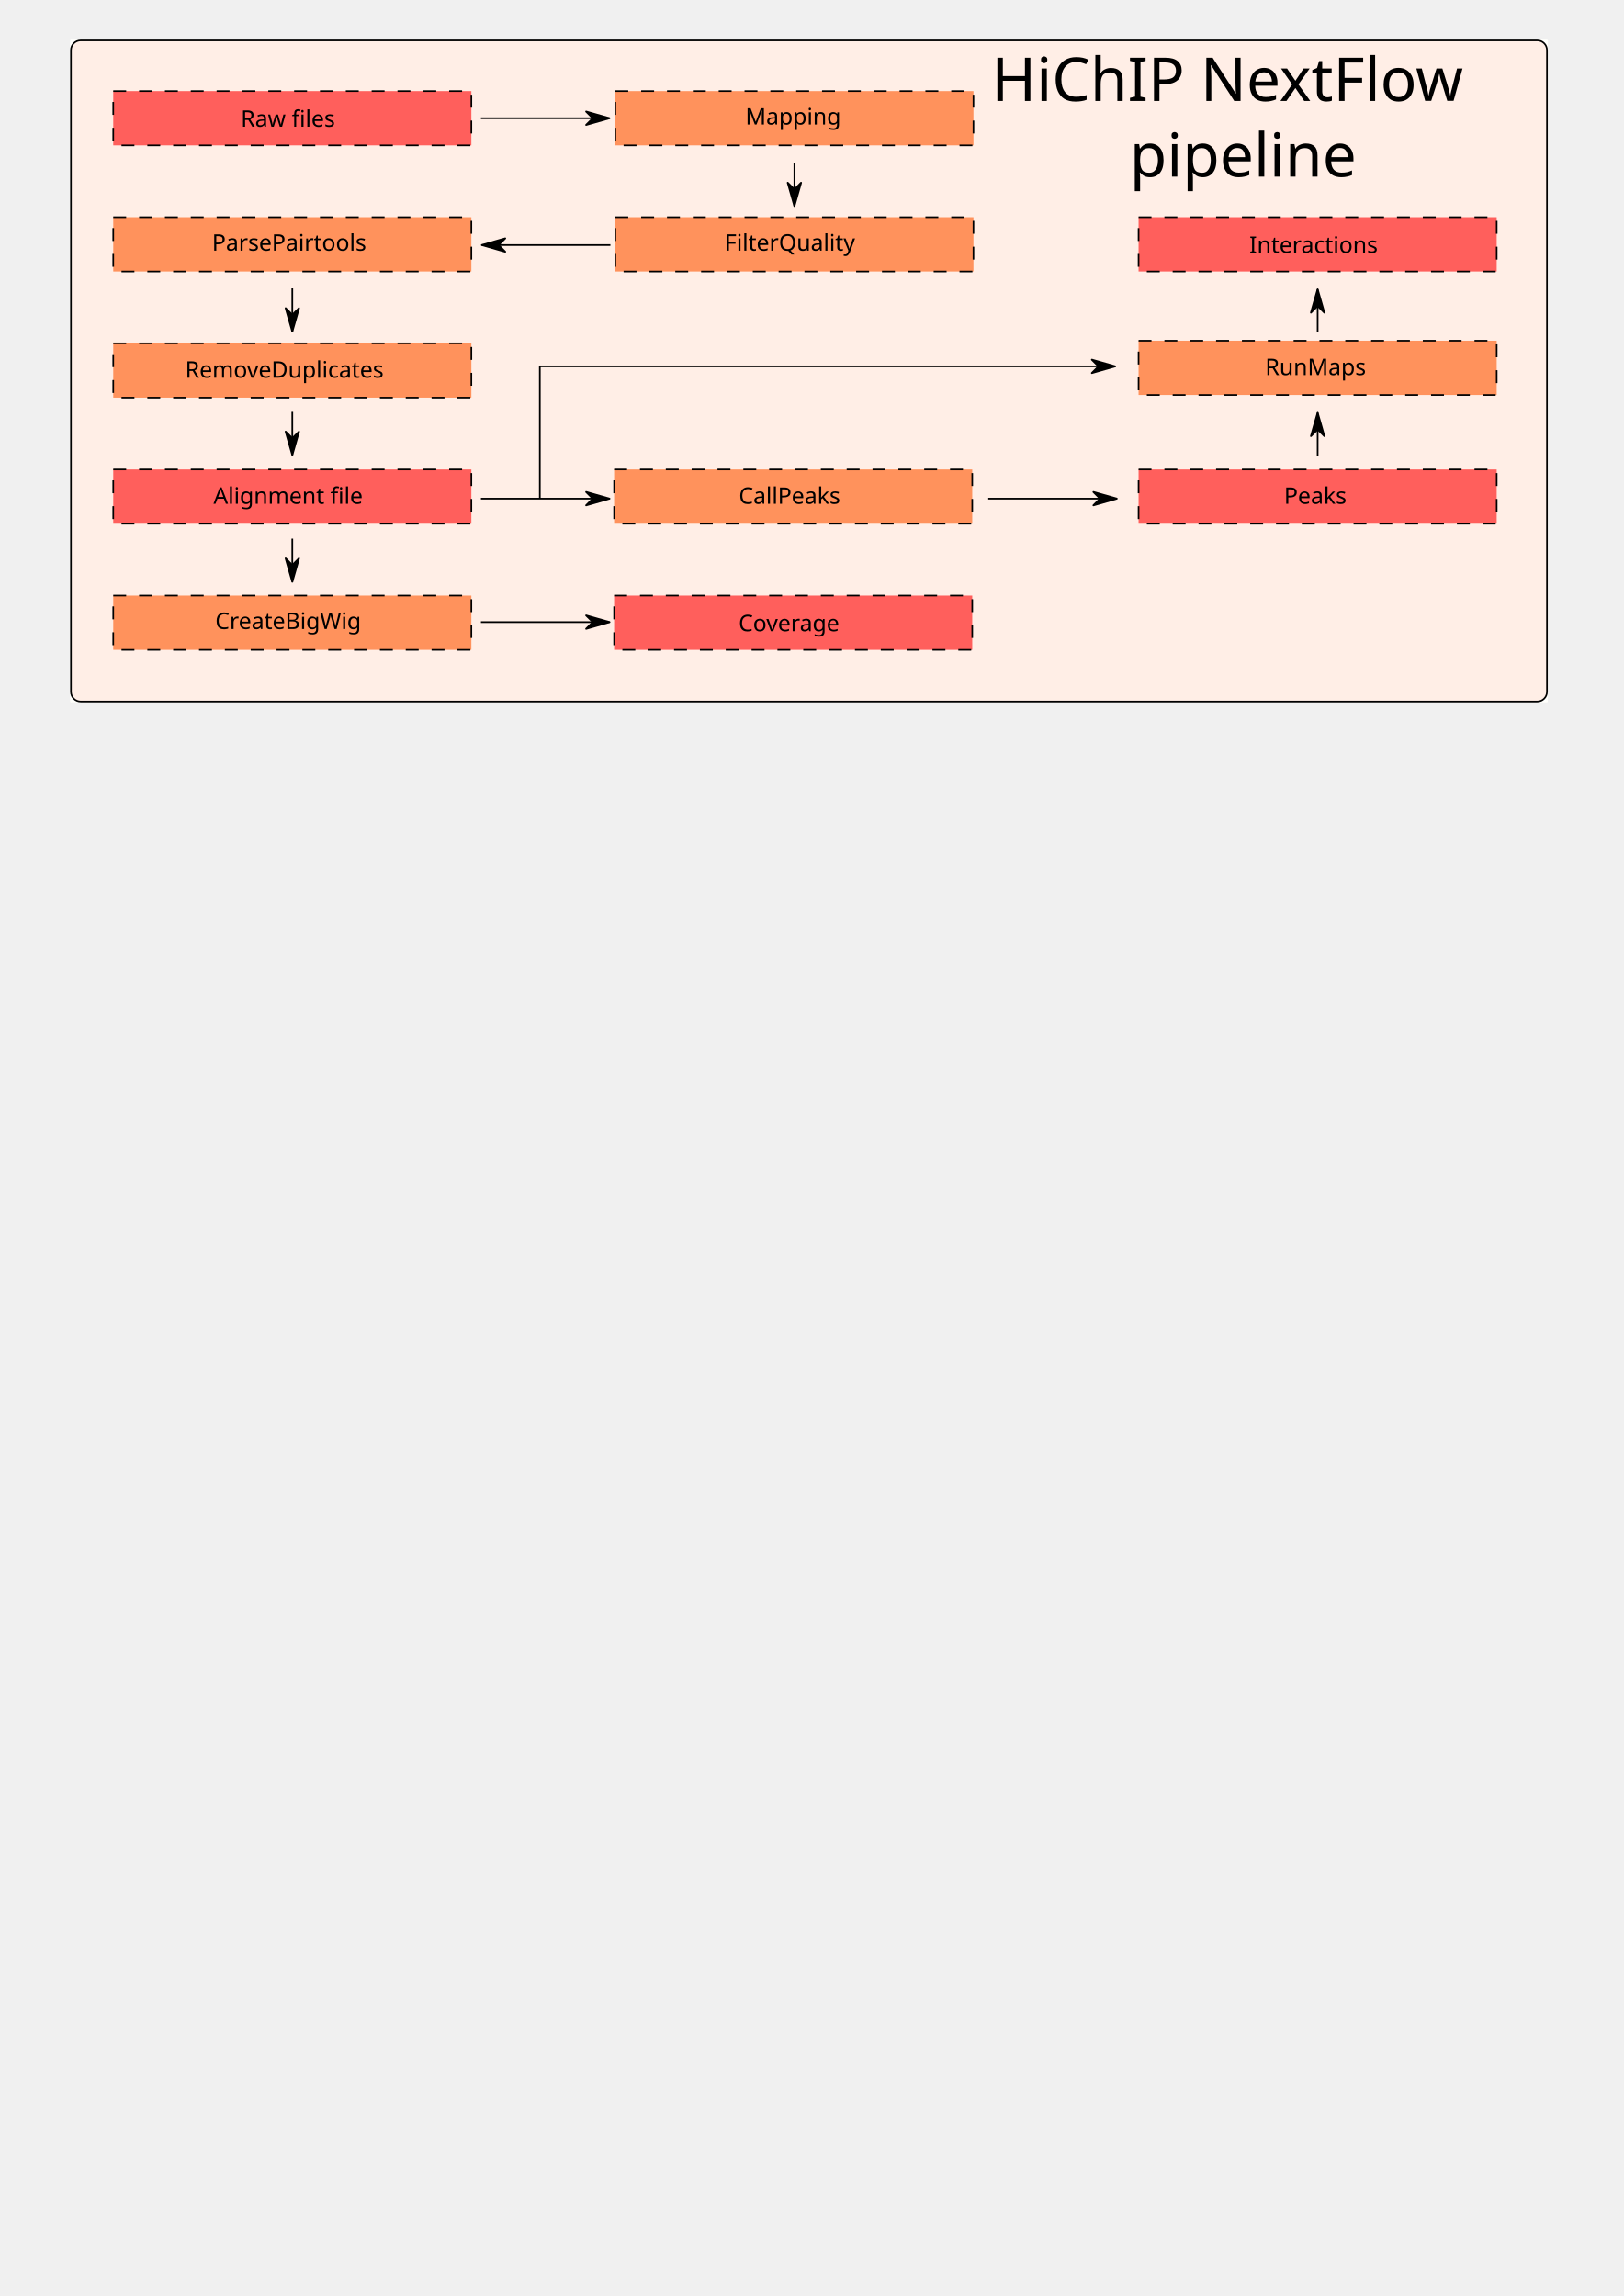
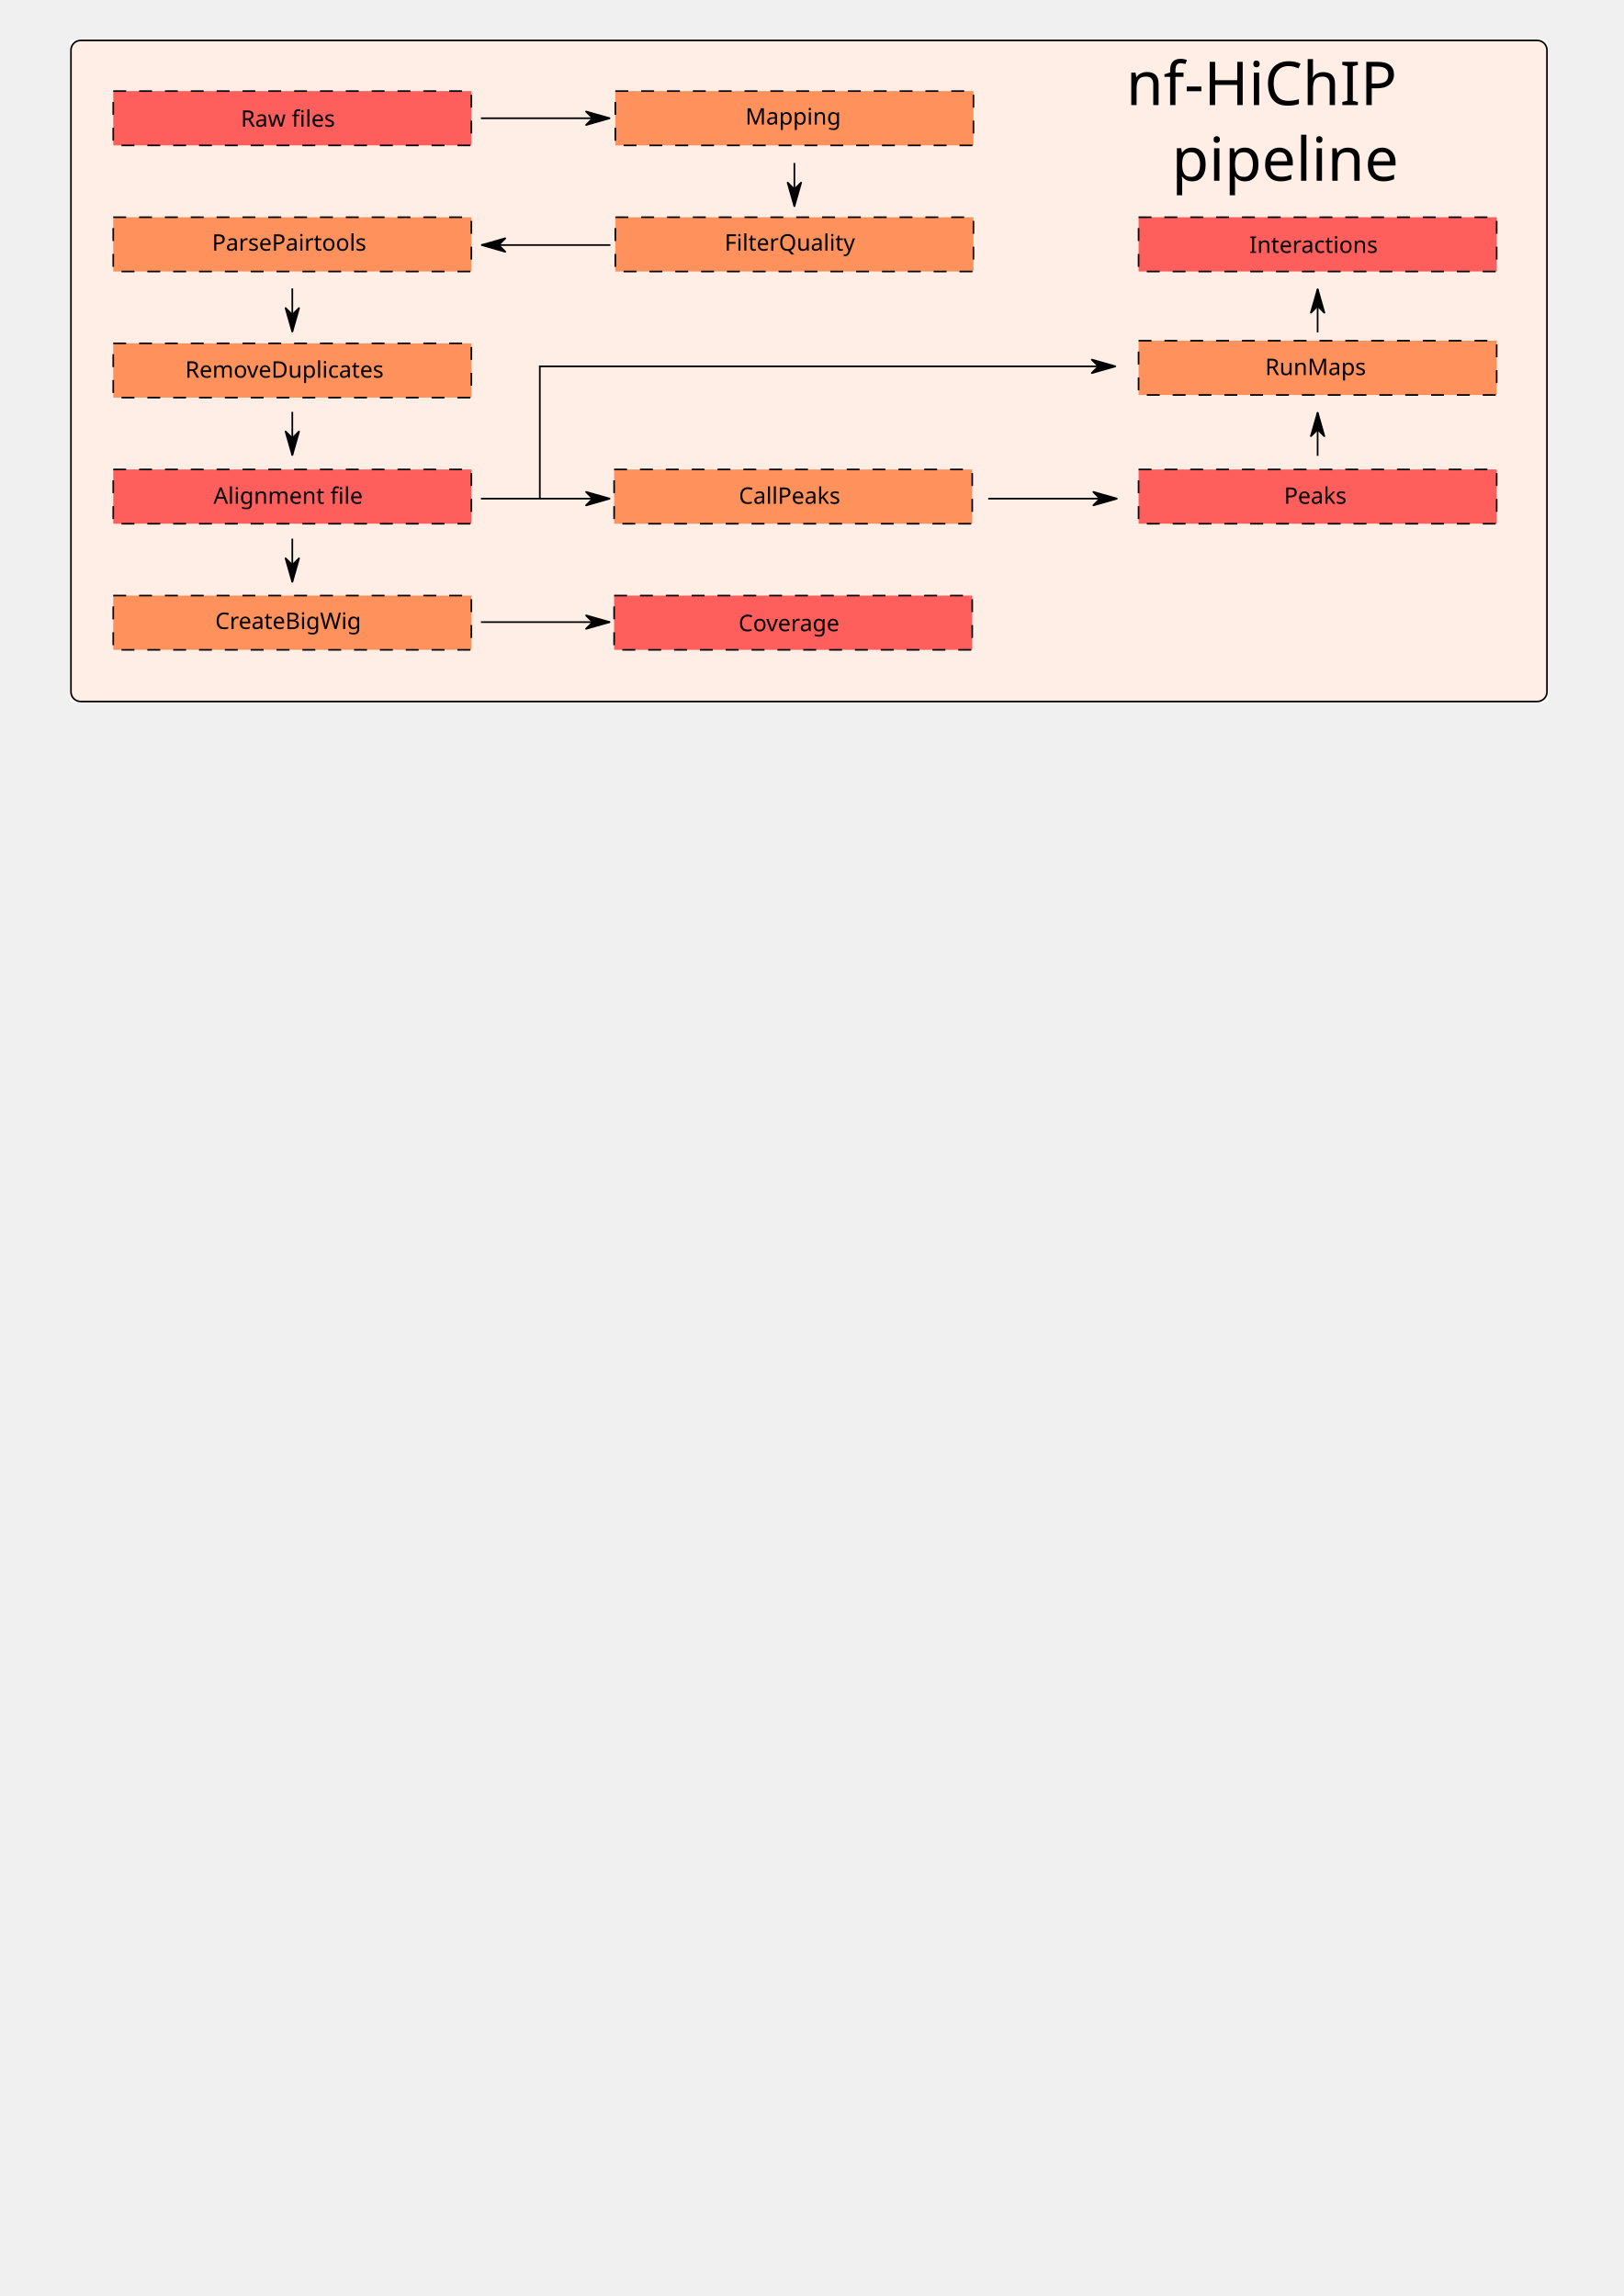
<svg xmlns="http://www.w3.org/2000/svg" width="210mm" height="297mm" viewBox="0 0 210 297" version="1.1" id="svg8">
  <defs id="defs2">
    <rect x="-6.476" y="448.197" width="408.731" height="121.263" id="rect14565" />
    <marker orient="auto" refY="0.0" refX="0.0" id="marker7110" style="overflow:visible;">
      <path id="path7108" d="M 0.0,0.0 L 5.0,-5.0 L -12.5,0.0 L 5.0,5.0 L 0.0,0.0 z " style="fill-rule:evenodd;stroke:#000000;stroke-width:1pt;stroke-opacity:1;fill:#000000;fill-opacity:1" transform="scale(0.8) rotate(180) translate(12.5,0)" />
    </marker>
    <rect id="rect44225" height="137.961" width="141.741" y="-69.359" x="-82.21" />
    <marker style="overflow:visible;" id="marker43541" refX="0.0" refY="0.0" orient="auto">
      <path transform="scale(0.8) rotate(180) translate(12.5,0)" style="fill-rule:evenodd;stroke:#000000;stroke-width:1pt;stroke-opacity:1;fill:#000000;fill-opacity:1" d="M 0.0,0.0 L 5.0,-5.0 L -12.5,0.0 L 5.0,5.0 L 0.0,0.0 z " id="path43539" />
    </marker>
    <marker style="overflow:visible;" id="marker42557" refX="0.0" refY="0.0" orient="auto">
      <path transform="scale(0.8) rotate(180) translate(12.5,0)" style="fill-rule:evenodd;stroke:#000000;stroke-width:1pt;stroke-opacity:1;fill:#000000;fill-opacity:1" d="M 0.0,0.0 L 5.0,-5.0 L -12.5,0.0 L 5.0,5.0 L 0.0,0.0 z " id="path42555" />
    </marker>
    <marker orient="auto" refY="0.0" refX="0.0" id="marker42547" style="overflow:visible;">
      <path id="path42545" d="M 0.0,0.0 L 5.0,-5.0 L -12.5,0.0 L 5.0,5.0 L 0.0,0.0 z " style="fill-rule:evenodd;stroke:#000000;stroke-width:1pt;stroke-opacity:1;fill:#000000;fill-opacity:1" transform="scale(0.8) rotate(180) translate(12.5,0)" />
    </marker>
    <marker style="overflow:visible;" id="marker42427" refX="0.0" refY="0.0" orient="auto">
      <path transform="scale(0.8) rotate(180) translate(12.5,0)" style="fill-rule:evenodd;stroke:#000000;stroke-width:1pt;stroke-opacity:1;fill:#000000;fill-opacity:1" d="M 0.0,0.0 L 5.0,-5.0 L -12.5,0.0 L 5.0,5.0 L 0.0,0.0 z " id="path42425" />
    </marker>
    <marker id="arrow" viewBox="0 -5 10 10" markerWidth="7" markerHeight="7" orient="auto" refX="40">
      <path d="M0,-5L10,0L0,5" style="stroke: rgb(80, 80, 80); fill: none;" id="path2723" />
    </marker>
    <style type="text/css" id="style41654">*{stroke-linejoin: round; stroke-linecap: butt}</style>
    <path id="m76c1834291" d="M 0 0  L 0 3.5  " style="stroke: #000000; stroke-width: 0.8" />
    <path id="md73748a4b7" d="M 0 0  L -3.5 0  " style="stroke: #000000; stroke-width: 0.8" />
    <clipPath id="pac58b451a7">
      <rect x="10.8" y="10.8" width="518.4" height="230.4" id="rect41833" />
    </clipPath>
    <style id="style2590" type="text/css">*{stroke-linejoin: round; stroke-linecap: butt}</style>
    <path style="stroke: #000000; stroke-width: 0.8" d="M 0 0  L 0 3.5  " id="maf2f026b2e" />
    <path transform="scale(0.015625)" d="M 2034 4250  Q 1547 4250 1301 3770  Q 1056 3291 1056 2328  Q 1056 1369 1301 889  Q 1547 409 2034 409  Q 2525 409 2770 889  Q 3016 1369 3016 2328  Q 3016 3291 2770 3770  Q 2525 4250 2034 4250  z M 2034 4750  Q 2819 4750 3233 4129  Q 3647 3509 3647 2328  Q 3647 1150 3233 529  Q 2819 -91 2034 -91  Q 1250 -91 836 529  Q 422 1150 422 2328  Q 422 3509 836 4129  Q 1250 4750 2034 4750  z " id="DejaVuSans-30" />
    <path transform="scale(0.015625)" id="DejaVuSans-20" />
    <path transform="scale(0.015625)" d="M 3116 1747  Q 3116 2381 2855 2742  Q 2594 3103 2138 3103  Q 1681 3103 1420 2742  Q 1159 2381 1159 1747  Q 1159 1113 1420 752  Q 1681 391 2138 391  Q 2594 391 2855 752  Q 3116 1113 3116 1747  z M 1159 2969  Q 1341 3281 1617 3432  Q 1894 3584 2278 3584  Q 2916 3584 3314 3078  Q 3713 2572 3713 1747  Q 3713 922 3314 415  Q 2916 -91 2278 -91  Q 1894 -91 1617 61  Q 1341 213 1159 525  L 1159 0  L 581 0  L 581 4863  L 1159 4863  L 1159 2969  z " id="DejaVuSans-62" />
    <path transform="scale(0.015625)" d="M 794 531  L 1825 531  L 1825 4091  L 703 3866  L 703 4441  L 1819 4666  L 2450 4666  L 2450 531  L 3481 531  L 3481 0  L 794 0  L 794 531  z " id="DejaVuSans-31" />
    <path transform="scale(0.015625)" d="M 628 4666  L 1569 4666  L 2759 1491  L 3956 4666  L 4897 4666  L 4897 0  L 4281 0  L 4281 4097  L 3078 897  L 2444 897  L 1241 4097  L 1241 0  L 628 0  L 628 4666  z " id="DejaVuSans-4d" />
    <path transform="scale(0.015625)" d="M 1228 531  L 3431 531  L 3431 0  L 469 0  L 469 531  Q 828 903 1448 1529  Q 2069 2156 2228 2338  Q 2531 2678 2651 2914  Q 2772 3150 2772 3378  Q 2772 3750 2511 3984  Q 2250 4219 1831 4219  Q 1534 4219 1204 4116  Q 875 4013 500 3803  L 500 4441  Q 881 4594 1212 4672  Q 1544 4750 1819 4750  Q 2544 4750 2975 4387  Q 3406 4025 3406 3419  Q 3406 3131 3298 2873  Q 3191 2616 2906 2266  Q 2828 2175 2409 1742  Q 1991 1309 1228 531  z " id="DejaVuSans-32" />
    <path transform="scale(0.015625)" d="M 2597 2516  Q 3050 2419 3304 2112  Q 3559 1806 3559 1356  Q 3559 666 3084 287  Q 2609 -91 1734 -91  Q 1441 -91 1130 -33  Q 819 25 488 141  L 488 750  Q 750 597 1062 519  Q 1375 441 1716 441  Q 2309 441 2620 675  Q 2931 909 2931 1356  Q 2931 1769 2642 2001  Q 2353 2234 1838 2234  L 1294 2234  L 1294 2753  L 1863 2753  Q 2328 2753 2575 2939  Q 2822 3125 2822 3475  Q 2822 3834 2567 4026  Q 2313 4219 1838 4219  Q 1578 4219 1281 4162  Q 984 4106 628 3988  L 628 4550  Q 988 4650 1302 4700  Q 1616 4750 1894 4750  Q 2613 4750 3031 4423  Q 3450 4097 3450 3541  Q 3450 3153 3228 2886  Q 3006 2619 2597 2516  z " id="DejaVuSans-33" />
    <path transform="scale(0.015625)" d="M 2419 4116  L 825 1625  L 2419 1625  L 2419 4116  z M 2253 4666  L 3047 4666  L 3047 1625  L 3713 1625  L 3713 1100  L 3047 1100  L 3047 0  L 2419 0  L 2419 1100  L 313 1100  L 313 1709  L 2253 4666  z " id="DejaVuSans-34" />
    <path transform="scale(0.015625)" d="M 691 4666  L 3169 4666  L 3169 4134  L 1269 4134  L 1269 2991  Q 1406 3038 1543 3061  Q 1681 3084 1819 3084  Q 2600 3084 3056 2656  Q 3513 2228 3513 1497  Q 3513 744 3044 326  Q 2575 -91 1722 -91  Q 1428 -91 1123 -41  Q 819 9 494 109  L 494 744  Q 775 591 1075 516  Q 1375 441 1709 441  Q 2250 441 2565 725  Q 2881 1009 2881 1497  Q 2881 1984 2565 2268  Q 2250 2553 1709 2553  Q 1456 2553 1204 2497  Q 953 2441 691 2322  L 691 4666  z " id="DejaVuSans-35" />
    <path transform="scale(0.015625)" d="M 2113 2584  Q 1688 2584 1439 2293  Q 1191 2003 1191 1497  Q 1191 994 1439 701  Q 1688 409 2113 409  Q 2538 409 2786 701  Q 3034 994 3034 1497  Q 3034 2003 2786 2293  Q 2538 2584 2113 2584  z M 3366 4563  L 3366 3988  Q 3128 4100 2886 4159  Q 2644 4219 2406 4219  Q 1781 4219 1451 3797  Q 1122 3375 1075 2522  Q 1259 2794 1537 2939  Q 1816 3084 2150 3084  Q 2853 3084 3261 2657  Q 3669 2231 3669 1497  Q 3669 778 3244 343  Q 2819 -91 2113 -91  Q 1303 -91 875 529  Q 447 1150 447 2328  Q 447 3434 972 4092  Q 1497 4750 2381 4750  Q 2619 4750 2861 4703  Q 3103 4656 3366 4563  z " id="DejaVuSans-36" />
    <path transform="scale(0.015625)" d="M 525 4666  L 3525 4666  L 3525 4397  L 1831 0  L 1172 0  L 2766 4134  L 525 4134  L 525 4666  z " id="DejaVuSans-37" />
    <path transform="scale(0.015625)" d="M 2034 2216  Q 1584 2216 1326 1975  Q 1069 1734 1069 1313  Q 1069 891 1326 650  Q 1584 409 2034 409  Q 2484 409 2743 651  Q 3003 894 3003 1313  Q 3003 1734 2745 1975  Q 2488 2216 2034 2216  z M 1403 2484  Q 997 2584 770 2862  Q 544 3141 544 3541  Q 544 4100 942 4425  Q 1341 4750 2034 4750  Q 2731 4750 3128 4425  Q 3525 4100 3525 3541  Q 3525 3141 3298 2862  Q 3072 2584 2669 2484  Q 3125 2378 3379 2068  Q 3634 1759 3634 1313  Q 3634 634 3220 271  Q 2806 -91 2034 -91  Q 1263 -91 848 271  Q 434 634 434 1313  Q 434 1759 690 2068  Q 947 2378 1403 2484  z M 1172 3481  Q 1172 3119 1398 2916  Q 1625 2713 2034 2713  Q 2441 2713 2670 2916  Q 2900 3119 2900 3481  Q 2900 3844 2670 4047  Q 2441 4250 2034 4250  Q 1625 4250 1398 4047  Q 1172 3844 1172 3481  z " id="DejaVuSans-38" />
    <path style="stroke: #000000; stroke-width: 0.8" d="M 0 0  L -3.5 0  " id="ma7c5c6c059" />
    <path transform="scale(0.015625)" d="M 1159 525  L 1159 -1331  L 581 -1331  L 581 3500  L 1159 3500  L 1159 2969  Q 1341 3281 1617 3432  Q 1894 3584 2278 3584  Q 2916 3584 3314 3078  Q 3713 2572 3713 1747  Q 3713 922 3314 415  Q 2916 -91 2278 -91  Q 1894 -91 1617 61  Q 1341 213 1159 525  z M 3116 1747  Q 3116 2381 2855 2742  Q 2594 3103 2138 3103  Q 1681 3103 1420 2742  Q 1159 2381 1159 1747  Q 1159 1113 1420 752  Q 1681 391 2138 391  Q 2594 391 2855 752  Q 3116 1113 3116 1747  z " id="DejaVuSans-70" />
    <path transform="scale(0.015625)" d="M 1959 3097  Q 1497 3097 1228 2736  Q 959 2375 959 1747  Q 959 1119 1226 758  Q 1494 397 1959 397  Q 2419 397 2687 759  Q 2956 1122 2956 1747  Q 2956 2369 2687 2733  Q 2419 3097 1959 3097  z M 1959 3584  Q 2709 3584 3137 3096  Q 3566 2609 3566 1747  Q 3566 888 3137 398  Q 2709 -91 1959 -91  Q 1206 -91 779 398  Q 353 888 353 1747  Q 353 2609 779 3096  Q 1206 3584 1959 3584  z " id="DejaVuSans-6f" />
    <path transform="scale(0.015625)" d="M 2834 3397  L 2834 2853  Q 2591 2978 2328 3040  Q 2066 3103 1784 3103  Q 1356 3103 1142 2972  Q 928 2841 928 2578  Q 928 2378 1081 2264  Q 1234 2150 1697 2047  L 1894 2003  Q 2506 1872 2764 1633  Q 3022 1394 3022 966  Q 3022 478 2636 193  Q 2250 -91 1575 -91  Q 1294 -91 989 -36  Q 684 19 347 128  L 347 722  Q 666 556 975 473  Q 1284 391 1588 391  Q 1994 391 2212 530  Q 2431 669 2431 922  Q 2431 1156 2273 1281  Q 2116 1406 1581 1522  L 1381 1569  Q 847 1681 609 1914  Q 372 2147 372 2553  Q 372 3047 722 3315  Q 1072 3584 1716 3584  Q 2034 3584 2315 3537  Q 2597 3491 2834 3397  z " id="DejaVuSans-73" />
    <path transform="scale(0.015625)" d="M 603 3500  L 1178 3500  L 1178 0  L 603 0  L 603 3500  z M 603 4863  L 1178 4863  L 1178 4134  L 603 4134  L 603 4863  z " id="DejaVuSans-69" />
    <path transform="scale(0.015625)" d="M 1172 4494  L 1172 3500  L 2356 3500  L 2356 3053  L 1172 3053  L 1172 1153  Q 1172 725 1289 603  Q 1406 481 1766 481  L 2356 481  L 2356 0  L 1766 0  Q 1100 0 847 248  Q 594 497 594 1153  L 594 3053  L 172 3053  L 172 3500  L 594 3500  L 594 4494  L 1172 4494  z " id="DejaVuSans-74" />
    <path transform="scale(0.015625)" d="M 3513 2113  L 3513 0  L 2938 0  L 2938 2094  Q 2938 2591 2744 2837  Q 2550 3084 2163 3084  Q 1697 3084 1428 2787  Q 1159 2491 1159 1978  L 1159 0  L 581 0  L 581 3500  L 1159 3500  L 1159 2956  Q 1366 3272 1645 3428  Q 1925 3584 2291 3584  Q 2894 3584 3203 3211  Q 3513 2838 3513 2113  z " id="DejaVuSans-6e" />
    <path transform="scale(0.015625)" d="M 750 794  L 1409 794  L 1409 256  L 897 -744  L 494 -744  L 750 256  L 750 794  z " id="DejaVuSans-2c" />
    <path transform="scale(0.015625)" d="M 3122 3366  L 3122 2828  Q 2878 2963 2633 3030  Q 2388 3097 2138 3097  Q 1578 3097 1268 2742  Q 959 2388 959 1747  Q 959 1106 1268 751  Q 1578 397 2138 397  Q 2388 397 2633 464  Q 2878 531 3122 666  L 3122 134  Q 2881 22 2623 -34  Q 2366 -91 2075 -91  Q 1284 -91 818 406  Q 353 903 353 1747  Q 353 2603 823 3093  Q 1294 3584 2113 3584  Q 2378 3584 2631 3529  Q 2884 3475 3122 3366  z " id="DejaVuSans-63" />
    <path transform="scale(0.015625)" d="M 3513 2113  L 3513 0  L 2938 0  L 2938 2094  Q 2938 2591 2744 2837  Q 2550 3084 2163 3084  Q 1697 3084 1428 2787  Q 1159 2491 1159 1978  L 1159 0  L 581 0  L 581 4863  L 1159 4863  L 1159 2956  Q 1366 3272 1645 3428  Q 1925 3584 2291 3584  Q 2894 3584 3203 3211  Q 3513 2838 3513 2113  z " id="DejaVuSans-68" />
    <path transform="scale(0.015625)" d="M 2631 2963  Q 2534 3019 2420 3045  Q 2306 3072 2169 3072  Q 1681 3072 1420 2755  Q 1159 2438 1159 1844  L 1159 0  L 581 0  L 581 3500  L 1159 3500  L 1159 2956  Q 1341 3275 1631 3429  Q 1922 3584 2338 3584  Q 2397 3584 2469 3576  Q 2541 3569 2628 3553  L 2631 2963  z " id="DejaVuSans-72" />
    <path style="stroke: #000000; stroke-width: 0.8" d="M 0 0  L 3.5 0  " id="m45e59ef844" />
    <path transform="scale(0.015625)" d="M 2194 1759  Q 1497 1759 1228 1600  Q 959 1441 959 1056  Q 959 750 1161 570  Q 1363 391 1709 391  Q 2188 391 2477 730  Q 2766 1069 2766 1631  L 2766 1759  L 2194 1759  z M 3341 1997  L 3341 0  L 2766 0  L 2766 531  Q 2569 213 2275 61  Q 1981 -91 1556 -91  Q 1019 -91 701 211  Q 384 513 384 1019  Q 384 1609 779 1909  Q 1175 2209 1959 2209  L 2766 2209  L 2766 2266  Q 2766 2663 2505 2880  Q 2244 3097 1772 3097  Q 1472 3097 1187 3025  Q 903 2953 641 2809  L 641 3341  Q 956 3463 1253 3523  Q 1550 3584 1831 3584  Q 2591 3584 2966 3190  Q 3341 2797 3341 1997  z " id="DejaVuSans-61" />
    <path transform="scale(0.015625)" d="M 269 3500  L 844 3500  L 1563 769  L 2278 3500  L 2956 3500  L 3675 769  L 4391 3500  L 4966 3500  L 4050 0  L 3372 0  L 2619 2869  L 1863 0  L 1184 0  L 269 3500  z " id="DejaVuSans-77" />
    <path transform="scale(0.015625)" d="M 544 1381  L 544 3500  L 1119 3500  L 1119 1403  Q 1119 906 1312 657  Q 1506 409 1894 409  Q 2359 409 2629 706  Q 2900 1003 2900 1516  L 2900 3500  L 3475 3500  L 3475 0  L 2900 0  L 2900 538  Q 2691 219 2414 64  Q 2138 -91 1772 -91  Q 1169 -91 856 284  Q 544 659 544 1381  z M 1991 3584  L 1991 3584  z " id="DejaVuSans-75" />
    <clipPath id="p6cc96a5f4a">
      <rect id="rect3154" height="332.64" width="332.64" y="51.84" x="87.368" />
    </clipPath>
    <clipPath id="p928a6ffd2f">
      <rect id="rect3157" height="332.64" width="16.632" y="51.84" x="435.632" />
    </clipPath>
    <clipPath clipPathUnits="userSpaceOnUse" id="clipPath12181">
      <path style="fill:none;stroke:#000000;stroke-width:0.502px;stroke-linecap:butt;stroke-linejoin:miter;stroke-opacity:1" d="m 112.228,30.603 c -13.803,11.183 3.111,11.191 5.44,7.009 12.831,-23.042 34.087,19.627 16.08,17.43 -11.181,0.21 -29.051,-25.653 -23.468,-0.072 4.939,22.628 -39.671,0.007 -18.98,-3.059 37.048,-9.03 -11.069,-23.142 -7.761,-1.422" id="path12183" />
    </clipPath>
    <clipPath clipPathUnits="userSpaceOnUse" id="clipPath13502">
      <circle style="fill:#008000;fill-opacity:0.382;stroke-width:0.181" id="circle13504" r="7.505" cy="-25.21" cx="113.311" />
    </clipPath>
    <clipPath clipPathUnits="userSpaceOnUse" id="clipPath13945">
      <circle style="fill:#008000;fill-opacity:0.382;stroke-width:0.138" id="circle13947" cy="-42.33" cx="111.875" r="5.742" />
    </clipPath>
  </defs>
  <g id="layer1">
    <rect y="5.231" x="9.178" height="85.512" width="190.9" id="rect1354" style="fill:#ffffff;fill-opacity:1;stroke:#fffffb;stroke-width:0.209;stroke-linejoin:round;stroke-miterlimit:4;stroke-dasharray:none;stroke-opacity:1" />
    <rect ry="1.253" rx="1.253" y="5.231" x="9.178" height="85.512" width="190.9" id="rect3749" style="fill:#ff5500;fill-opacity:0.1;stroke:#000000;stroke-width:0.209;stroke-linejoin:round;stroke-miterlimit:4;stroke-dasharray:none;stroke-opacity:1" />
    <text id="text42483" y="-63.689" x="173.113" style="font-size:7.056px;line-height:1.25;font-family:sans-serif;stroke-width:0.265" xml:space="preserve">
      <tspan style="stroke-width:0.265" y="-63.689" x="173.113" id="tspan42481" />
    </text>
    <rect y="11.784" x="14.647" height="7.022" width="46.317" id="rect2745" style="fill:#ff0000;fill-opacity:0.6;fill-rule:evenodd;stroke:#000000;stroke-width:0.209;stroke-linejoin:miter;stroke-miterlimit:4;stroke-dasharray:1.671, 1.671;stroke-dashoffset:0;stroke-opacity:1" />
    <rect y="11.784" x="79.583" height="7.022" width="46.317" id="rect2657" style="fill:#ff5500;fill-opacity:0.6;fill-rule:evenodd;stroke:#000000;stroke-width:0.209;stroke-linejoin:miter;stroke-miterlimit:4;stroke-dasharray:1.671, 1.671;stroke-dashoffset:0;stroke-opacity:1" />
    <rect y="28.098" x="79.583" height="7.022" width="46.317" id="rect2655" style="fill:#ff5500;fill-opacity:0.6;fill-rule:evenodd;stroke:#000000;stroke-width:0.209;stroke-linejoin:miter;stroke-miterlimit:4;stroke-dasharray:1.671, 1.671;stroke-dashoffset:0;stroke-opacity:1" />
    <rect y="28.098" x="14.647" height="7.022" width="46.317" id="rect2407" style="fill:#ff5500;fill-opacity:0.6;fill-rule:evenodd;stroke:#000000;stroke-width:0.209;stroke-linejoin:miter;stroke-miterlimit:4;stroke-dasharray:1.671, 1.671;stroke-dashoffset:0;stroke-opacity:1" />
    <text id="text3739" y="32.423" x="27.426" style="font-size:2.948px;line-height:1.25;font-family:sans-serif;stroke-width:0.111" xml:space="preserve">
      <tspan style="stroke-width:0.111" y="32.423" x="27.426" id="tspan3737">ParsePairtools</tspan>
      <tspan id="tspan3741" style="stroke-width:0.111" y="36.108" x="27.426" />
    </text>
    <text xml:space="preserve" style="font-size:2.948px;line-height:1.25;font-family:sans-serif;stroke-width:0.111" x="93.723" y="32.422" id="text3735">
      <tspan id="tspan3733" x="93.723" y="32.422" style="stroke-width:0.111">FilterQuality</tspan>
    </text>
    <text xml:space="preserve" style="font-size:2.948px;line-height:1.25;font-family:sans-serif;stroke-width:0.111" x="96.405" y="16.109" id="text3789">
      <tspan id="tspan3787" x="96.405" y="16.109" style="stroke-width:0.111">Mapping</tspan>
    </text>
    <text xml:space="preserve" style="font-size:2.948px;line-height:1.25;font-family:sans-serif;stroke-width:0.111" x="31.151" y="16.395" id="text42487">
      <tspan id="tspan42485" x="31.151" y="16.395" style="stroke-width:0.111">Raw files</tspan>
    </text>
    <text style="font-size:7.056px;line-height:1.25;font-family:sans-serif;white-space:pre;shape-inside:url(#rect44225)" id="text44223" xml:space="preserve" />
    <rect y="60.726" x="79.427" height="7.022" width="46.317" id="rect10887" style="fill:#ff5500;fill-opacity:0.6;fill-rule:evenodd;stroke:#000000;stroke-width:0.209;stroke-linejoin:miter;stroke-miterlimit:4;stroke-dasharray:1.671, 1.671;stroke-dashoffset:0;stroke-opacity:1" />
    <text xml:space="preserve" style="font-size:2.948px;line-height:1.25;font-family:sans-serif;stroke-width:0.111" x="95.556" y="65.166" id="text10891">
      <tspan id="tspan10889" x="95.556" y="65.166" style="stroke-width:0.111">CallPeaks</tspan>
    </text>
    <rect y="44.412" x="14.647" height="7.022" width="46.317" id="rect10893" style="fill:#ff5500;fill-opacity:0.6;fill-rule:evenodd;stroke:#000000;stroke-width:0.209;stroke-linejoin:miter;stroke-miterlimit:4;stroke-dasharray:1.671, 1.671;stroke-dashoffset:0;stroke-opacity:1" />
    <text xml:space="preserve" style="font-size:2.948px;line-height:1.25;font-family:sans-serif;stroke-width:0.111" x="23.961" y="48.853" id="text10897">
      <tspan id="tspan10895" x="23.961" y="48.853" style="stroke-width:0.111">RemoveDuplicates</tspan>
    </text>
    <text xml:space="preserve" transform="scale(0.2645833)" id="text14563" style="font-style:normal;font-weight:normal;font-size:40px;line-height:1.25;font-family:sans-serif;white-space:pre;shape-inside:url(#rect14565);fill:#000000;fill-opacity:1;stroke:none" />
    <rect y="77.039" x="14.647" height="7.022" width="46.317" id="rect15265" style="fill:#ff5500;fill-opacity:0.6;fill-rule:evenodd;stroke:#000000;stroke-width:0.209;stroke-linejoin:miter;stroke-miterlimit:4;stroke-dasharray:1.671, 1.671;stroke-dashoffset:0;stroke-opacity:1" />
    <text xml:space="preserve" style="font-size:2.948px;line-height:1.25;font-family:sans-serif;stroke-width:0.111" x="27.833" y="81.364" id="text15269">
      <tspan id="tspan15267" x="27.833" y="81.364" style="stroke-width:0.111">CreateBigWig</tspan>
    </text>
    <rect y="44.072" x="147.256" height="7.022" width="46.317" id="rect15271" style="fill:#ff5500;fill-opacity:0.6;fill-rule:evenodd;stroke:#000000;stroke-width:0.209;stroke-linejoin:miter;stroke-miterlimit:4;stroke-dasharray:1.671, 1.671;stroke-dashoffset:0;stroke-opacity:1" />
    <text xml:space="preserve" style="font-size:2.948px;line-height:1.25;font-family:sans-serif;stroke-width:0.111" x="163.637" y="48.513" id="text15275">
      <tspan id="tspan15273" x="163.637" y="48.513" style="stroke-width:0.111">RunMaps</tspan>
    </text>
    <path style="fill:none;stroke:#000000;stroke-width:0.216px;stroke-linecap:butt;stroke-linejoin:miter;stroke-opacity:1;marker-end:url(#marker7110)" d="M 62.202,15.296 H 78.83" id="path15444" />
    <path style="fill:none;stroke:#000000;stroke-width:0.216px;stroke-linecap:butt;stroke-linejoin:miter;stroke-opacity:1;marker-end:url(#marker7110)" d="M 78.945,31.698 H 62.317" id="path15526" />
    <path style="fill:none;stroke:#000000;stroke-width:0.216px;stroke-linecap:butt;stroke-linejoin:miter;stroke-opacity:1;marker-end:url(#marker7110)" d="m 102.741,21.082 v 5.577" id="path15561" />
    <path style="fill:none;stroke:#000000;stroke-width:0.216px;stroke-linecap:butt;stroke-linejoin:miter;stroke-opacity:1;marker-end:url(#marker7110)" d="M 37.806,37.304 V 42.881" id="path15643" />
    <rect y="60.726" x="14.647" height="7.022" width="46.317" id="rect15647" style="fill:#ff0000;fill-opacity:0.6;fill-rule:evenodd;stroke:#000000;stroke-width:0.209;stroke-linejoin:miter;stroke-miterlimit:4;stroke-dasharray:1.671, 1.671;stroke-dashoffset:0;stroke-opacity:1" />
    <text xml:space="preserve" style="font-size:2.948px;line-height:1.25;font-family:sans-serif;stroke-width:0.111" x="27.607" y="65.166" id="text15651">
      <tspan id="tspan15649" x="27.607" y="65.166" style="stroke-width:0.111">Alignment file</tspan>
    </text>
    <path style="fill:none;stroke:#000000;stroke-width:0.216px;stroke-linecap:butt;stroke-linejoin:miter;stroke-opacity:1;marker-end:url(#marker7110)" d="m 37.806,53.274 v 5.577" id="path21829" />
    <path style="fill:none;stroke:#000000;stroke-width:0.216px;stroke-linecap:butt;stroke-linejoin:miter;stroke-opacity:1;marker-end:url(#marker7110)" d="m 37.806,69.677 v 5.577" id="path21831" />
    <path style="fill:none;stroke:#000000;stroke-width:0.216px;stroke-linecap:butt;stroke-linejoin:miter;stroke-opacity:1;marker-end:url(#marker7110)" d="M 62.202,64.502 H 78.83" id="path21833" />
    <rect y="60.726" x="147.256" height="7.022" width="46.317" id="rect21835" style="fill:#ff0000;fill-opacity:0.6;fill-rule:evenodd;stroke:#000000;stroke-width:0.209;stroke-linejoin:miter;stroke-miterlimit:4;stroke-dasharray:1.671, 1.671;stroke-dashoffset:0;stroke-opacity:1" />
    <text xml:space="preserve" style="font-size:2.948px;line-height:1.25;font-family:sans-serif;stroke-width:0.111" x="166.074" y="65.166" id="text21839">
      <tspan id="tspan21837" x="166.074" y="65.166" style="stroke-width:0.111">Peaks</tspan>
    </text>
    <path style="fill:none;stroke:#000000;stroke-width:0.216px;stroke-linecap:butt;stroke-linejoin:miter;stroke-opacity:1;marker-end:url(#marker7110)" d="M 127.811,64.502 H 144.438" id="path22459" />
    <rect y="77.039" x="79.427" height="7.022" width="46.317" id="rect22461" style="fill:#ff0000;fill-opacity:0.6;fill-rule:evenodd;stroke:#000000;stroke-width:0.209;stroke-linejoin:miter;stroke-miterlimit:4;stroke-dasharray:1.671, 1.671;stroke-dashoffset:0;stroke-opacity:1" />
    <text xml:space="preserve" style="font-size:2.948px;line-height:1.25;font-family:sans-serif;stroke-width:0.111" x="95.52" y="81.649" id="text22465">
      <tspan id="tspan22463" x="95.52" y="81.649" style="stroke-width:0.111">Coverage</tspan>
    </text>
    <path style="fill:none;stroke:#000000;stroke-width:0.216px;stroke-linecap:butt;stroke-linejoin:miter;stroke-opacity:1;marker-end:url(#marker7110)" d="M 62.202,80.473 H 78.83" id="path22467" />
    <path style="fill:none;stroke:#000000;stroke-width:0.216px;stroke-linecap:butt;stroke-linejoin:miter;stroke-opacity:1;marker-end:url(#marker7110)" d="M 69.817,64.487 V 47.389 h 74.42" id="path23216" />
    <rect y="28.098" x="147.256" height="7.022" width="46.317" id="rect23298" style="fill:#ff0000;fill-opacity:0.6;fill-rule:evenodd;stroke:#000000;stroke-width:0.209;stroke-linejoin:miter;stroke-miterlimit:4;stroke-dasharray:1.671, 1.671;stroke-dashoffset:0;stroke-opacity:1" />
    <text xml:space="preserve" style="font-size:2.948px;line-height:1.25;font-family:sans-serif;stroke-width:0.111" x="161.577" y="32.708" id="text23302">
      <tspan id="tspan23300" x="161.577" y="32.708" style="stroke-width:0.111">Interactions</tspan>
    </text>
    <path style="fill:none;stroke:#000000;stroke-width:0.216px;stroke-linecap:butt;stroke-linejoin:miter;stroke-opacity:1;marker-end:url(#marker7110)" d="M 170.415,58.967 V 53.389" id="path23386" />
    <path style="fill:none;stroke:#000000;stroke-width:0.216px;stroke-linecap:butt;stroke-linejoin:miter;stroke-opacity:1;marker-end:url(#marker7110)" d="M 170.415,42.996 V 37.419" id="path23388" />
-     <text xml:space="preserve" style="font-style:normal;font-weight:normal;font-size:7.827px;line-height:1.25;font-family:sans-serif;fill:#000000;fill-opacity:1;stroke:none;stroke-width:0.294" x="165.858" y="13.064" id="text24890">
-       <tspan id="tspan24888" style="font-size:7.827px;text-align:center;text-anchor:middle;stroke-width:0.294" x="165.858" y="13.064">HiChIP NextFlow</tspan>
-       <tspan style="font-size:7.827px;text-align:center;text-anchor:middle;stroke-width:0.294" x="165.858" y="22.848" id="tspan24892">pipeline</tspan>
+     <text xml:space="preserve" style="font-style:normal;font-weight:normal;font-size:7.827px;line-height:1.25;font-family:sans-serif;fill:#000000;fill-opacity:1;stroke:none;stroke-width:0.294" x="171.303" y="13.593" id="text24890">
+       <tspan style="font-size:7.827px;text-align:center;text-anchor:middle;stroke-width:0.294" x="171.303" y="13.593" id="tspan24892">nf-HiChIP </tspan>
+       <tspan style="font-size:7.827px;text-align:center;text-anchor:middle;stroke-width:0.294" x="171.303" y="23.377" id="tspan3548">pipeline</tspan>
    </text>
  </g>
</svg>
